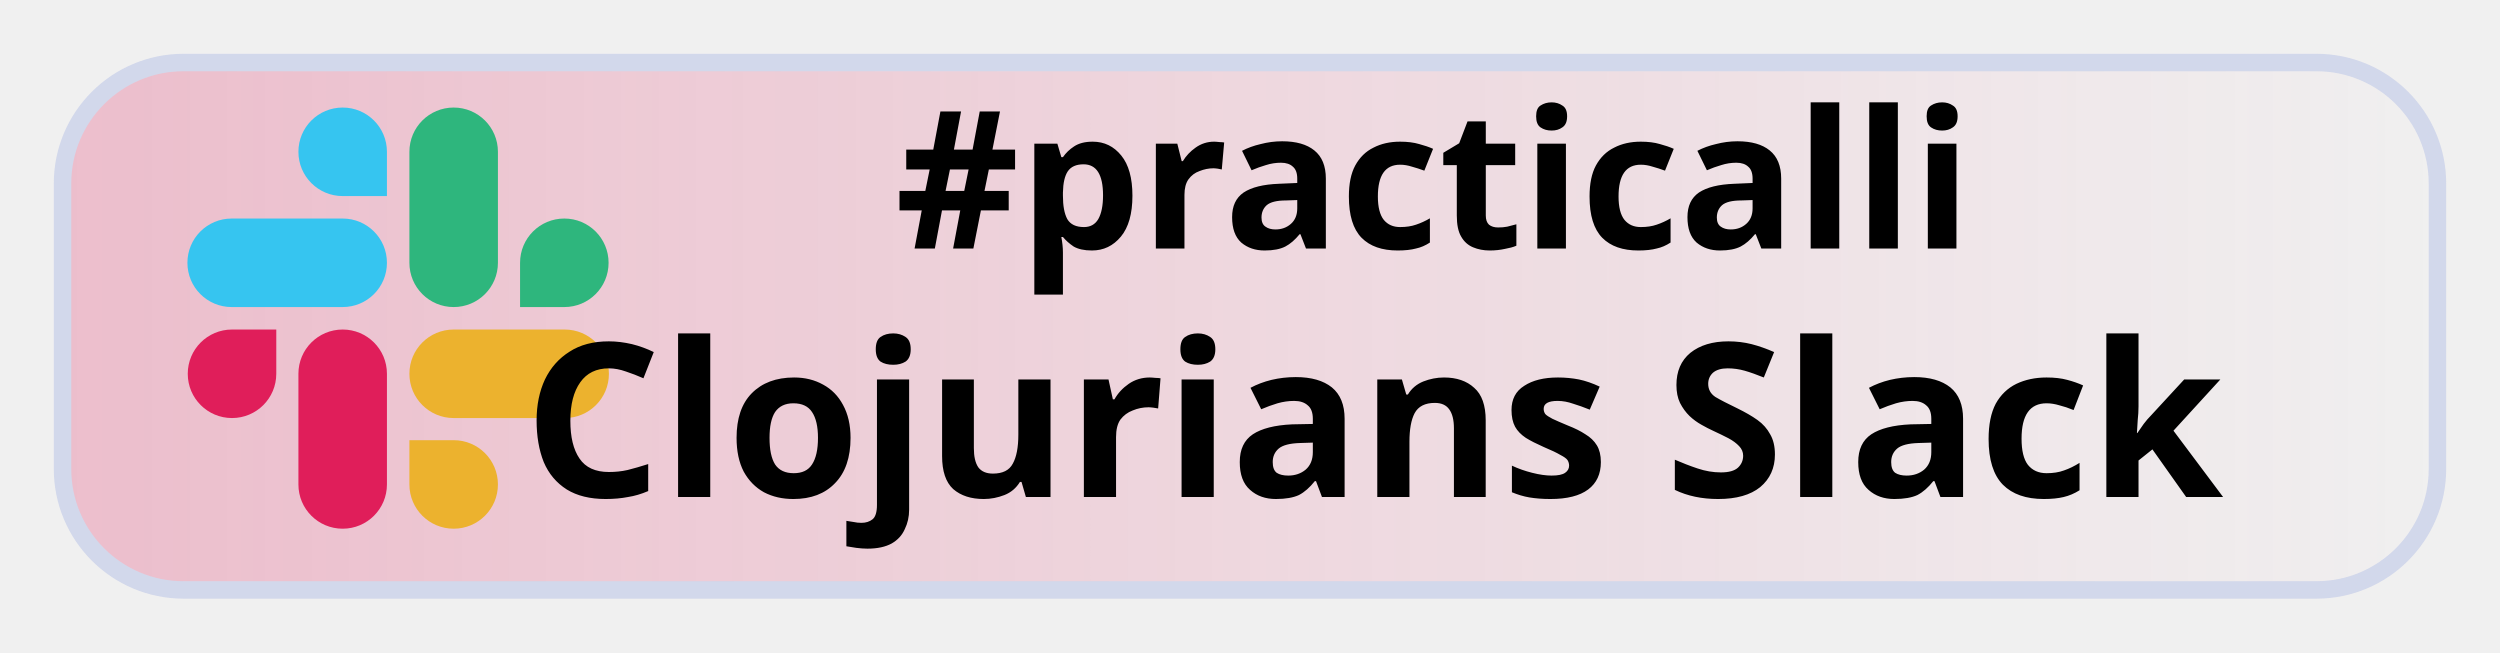
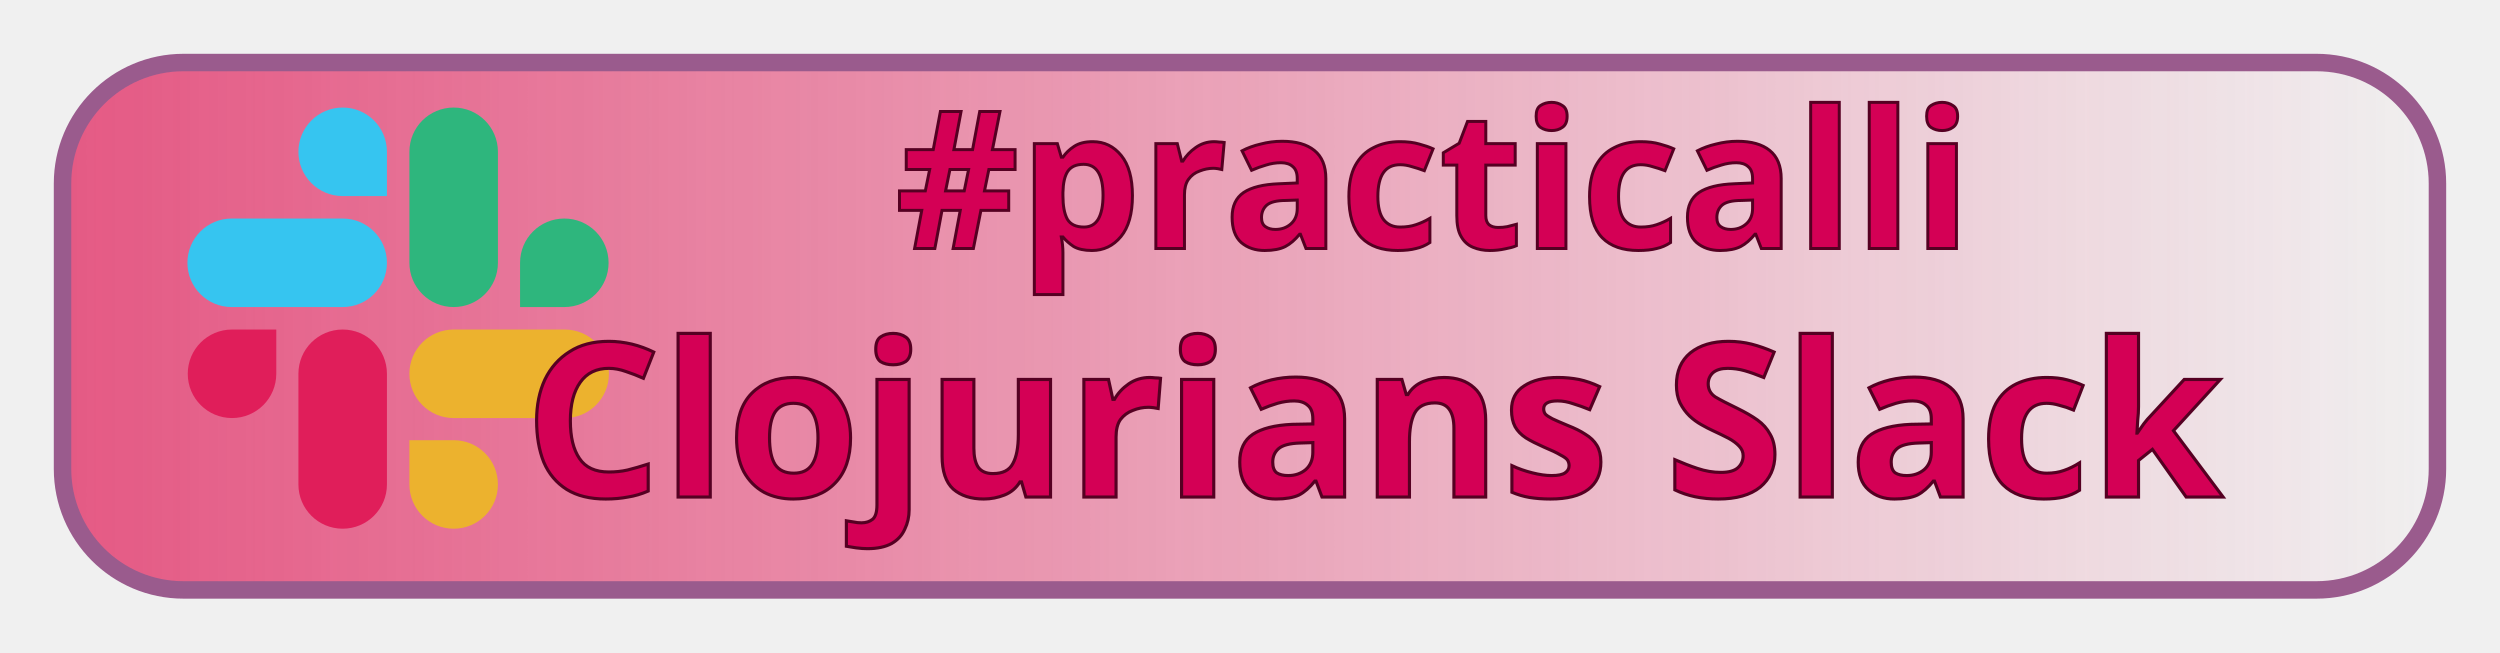
<svg xmlns="http://www.w3.org/2000/svg" xmlns:xlink="http://www.w3.org/1999/xlink" width="371.739" height="97.018" viewBox="0 0 98.356 25.669" version="1.1" id="svg8">
  <defs id="defs2">
    <linearGradient id="linearGradient3465">
      <stop style="stop-color:#e01e5a;stop-opacity:1;" offset="0" id="stop3461" />
      <stop style="stop-color:#e01e5a;stop-opacity:0;" offset="1" id="stop3463" />
    </linearGradient>
    <linearGradient id="linearGradient4221">
      <stop id="stop4223" offset="0" style="stop-color:#c0c0dc;stop-opacity:1" />
      <stop style="stop-color:#c0c0dd;stop-opacity:1" offset="0.114" id="stop4225" />
      <stop id="stop4227" offset="0.479" style="stop-color:#a191bf;stop-opacity:1" />
      <stop id="stop4229" offset="1" style="stop-color:#625681;stop-opacity:1" />
    </linearGradient>
    <linearGradient gradientTransform="matrix(0.4887125,0,0,0.4887125,7.567404,560.782)" xlink:href="#linearGradient4274" id="linearGradient7595" x1="-0.654" y1="934.566" x2="46.893" y2="951.898" gradientUnits="userSpaceOnUse" />
    <linearGradient id="linearGradient4274">
      <stop id="stop4276" offset="0" style="stop-color:#eeeeec;stop-opacity:1" />
      <stop style="stop-color:#eeeeec;stop-opacity:1" offset="0.084" id="stop4181" />
      <stop id="stop4280" offset="0.351" style="stop-color:#eeeeec;stop-opacity:1" />
      <stop id="stop4282" offset="1" style="stop-color:#e0d5d5;stop-opacity:1" />
    </linearGradient>
    <linearGradient xlink:href="#linearGradient7589" id="linearGradient4317" x1="303.644" y1="608.878" x2="396.91" y2="672.258" gradientUnits="userSpaceOnUse" gradientTransform="matrix(0.1922971,0.06206447,-0.1003191,0.1702386,27.9476,914.5521)" />
    <linearGradient id="linearGradient7589">
      <stop id="stop7591" offset="0" style="stop-color:#351347;stop-opacity:1" />
      <stop id="stop7593" offset="1" style="stop-color:#5c3566;stop-opacity:0;" />
    </linearGradient>
    <linearGradient xlink:href="#linearGradient4311" id="linearGradient4301" x1="306.884" y1="425.158" x2="377.032" y2="364.663" gradientUnits="userSpaceOnUse" gradientTransform="matrix(0.07485012,0.08932098,-0.08626544,0.06221301,53.22269,961.6441)" />
    <linearGradient id="linearGradient4311">
      <stop style="stop-color:#351e47;stop-opacity:1" offset="0" id="stop4313" />
      <stop style="stop-color:#5c3566;stop-opacity:0;" offset="1" id="stop4315" />
    </linearGradient>
    <linearGradient xlink:href="#linearGradient4274" id="linearGradient4230" x1="267.654" y1="527.335" x2="329.167" y2="429.496" gradientUnits="userSpaceOnUse" gradientTransform="matrix(0.1515328,0.0143268,-0.0143268,0.1515328,-12.64197,950.2851)" />
    <linearGradient xlink:href="#linearGradient4196" id="linearGradient5577" x1="308.41" y1="511.441" x2="190.849" y2="465.961" gradientUnits="userSpaceOnUse" gradientTransform="matrix(-0.13467,0.03941451,0.04093431,0.1398628,58.64004,937.7004)" />
    <linearGradient id="linearGradient4196">
      <stop style="stop-color:#ffffff;stop-opacity:1" offset="0" id="stop4198" />
      <stop id="stop4200" offset="0.114" style="stop-color:#fffff2;stop-opacity:1" />
      <stop style="stop-color:#d2acd2;stop-opacity:1" offset="0.479" id="stop4202" />
      <stop style="stop-color:#123069;stop-opacity:1" offset="1" id="stop4204" />
    </linearGradient>
    <radialGradient xlink:href="#linearGradient6003" id="radialGradient5136-0-6-65" cx="322.171" cy="472.517" fx="322.171" fy="472.517" r="169" gradientUnits="userSpaceOnUse" gradientTransform="matrix(0.3389967,0.2147401,-0.1968862,0.269826,-1209.226,-630.6322)" />
    <linearGradient id="linearGradient6003">
      <stop id="stop6005" offset="0" style="stop-color:#c2c6db;stop-opacity:1" />
      <stop style="stop-color:#bab1e0;stop-opacity:1" offset="0.34" id="stop6007" />
      <stop style="stop-color:#8d77a3;stop-opacity:1" offset="0.444" id="stop6009" />
      <stop id="stop6011" offset="0.552" style="stop-color:#675a84;stop-opacity:1" />
      <stop id="stop6013" offset="1" style="stop-color:#050846;stop-opacity:1" />
    </linearGradient>
    <radialGradient xlink:href="#linearGradient6003" id="radialGradient5136-0-6-6-8-3-1" cx="322.171" cy="472.517" fx="322.171" fy="472.517" r="169" gradientUnits="userSpaceOnUse" gradientTransform="matrix(0.1902571,0.1047134,-0.1104996,0.1315748,-966.7619,-798.6685)" />
    <radialGradient xlink:href="#linearGradient6003" id="radialGradient5136-0-6-6-8-8-8" cx="322.171" cy="472.517" fx="322.171" fy="472.517" r="169" gradientUnits="userSpaceOnUse" gradientTransform="matrix(0.1361054,0.07855904,-0.0790488,0.09871133,-780.5823,-1164.647)" />
    <radialGradient xlink:href="#linearGradient6003" id="radialGradient5136-0-6-6-8-6" cx="322.171" cy="472.517" fx="322.171" fy="472.517" r="169" gradientUnits="userSpaceOnUse" gradientTransform="matrix(0.184454,0.09675949,-0.1071292,0.1215805,-859.3738,-1098.305)" />
    <radialGradient xlink:href="#linearGradient6003" id="radialGradient5136-0-6-6-2" cx="322.171" cy="472.517" fx="322.171" fy="472.517" r="169" gradientUnits="userSpaceOnUse" gradientTransform="matrix(0.3358231,0.2051248,-0.1950431,0.2577443,-945.1424,-758.6536)" />
    <radialGradient xlink:href="#linearGradient6003" id="radialGradient5136-0-6-65-3" cx="322.171" cy="472.517" fx="322.171" fy="472.517" r="169" gradientUnits="userSpaceOnUse" gradientTransform="matrix(0.3533023,0.2238022,-0.2051948,0.2812126,-702.2763,-398.3032)" />
    <radialGradient xlink:href="#linearGradient6003" id="radialGradient5136-0-6-6-8-3-1-9" cx="322.171" cy="472.517" fx="322.171" fy="472.517" r="169" gradientUnits="userSpaceOnUse" gradientTransform="matrix(0.1982859,0.1091323,-0.1151626,0.1371272,-658.0303,-481.713)" />
    <radialGradient xlink:href="#linearGradient6003" id="radialGradient5136-0-6-6-8-8-8-5" cx="322.171" cy="472.517" fx="322.171" fy="472.517" r="169" gradientUnits="userSpaceOnUse" gradientTransform="matrix(0.141849,0.08187422,-0.08238465,0.1028769,-643.9823,-766.0172)" />
    <radialGradient xlink:href="#linearGradient6003" id="radialGradient5136-0-6-6-2-1" cx="322.171" cy="472.517" fx="322.171" fy="472.517" r="169" gradientUnits="userSpaceOnUse" gradientTransform="matrix(0.3499948,0.2137811,-0.2032739,0.2686211,-680.6067,-453.6625)" />
    <radialGradient xlink:href="#linearGradient6003" id="radialGradient5136-0-6-6-8-6-9" cx="322.171" cy="472.517" fx="322.171" fy="472.517" r="169" gradientUnits="userSpaceOnUse" gradientTransform="matrix(0.192238,0.1008427,-0.1116501,0.1267112,-724.7406,-701.3335)" />
    <radialGradient xlink:href="#linearGradient6003" id="radialGradient5136-0-6-65-2" cx="322.171" cy="472.517" fx="322.171" fy="472.517" r="169" gradientUnits="userSpaceOnUse" gradientTransform="matrix(0.3389967,0.2147401,-0.1968862,0.269826,-1209.226,-630.6322)" />
    <radialGradient xlink:href="#linearGradient6003" id="radialGradient5136-0-6-6-8-3-1-2" cx="322.171" cy="472.517" fx="322.171" fy="472.517" r="169" gradientUnits="userSpaceOnUse" gradientTransform="matrix(0.1902571,0.1047134,-0.1104996,0.1315748,-966.7619,-798.6685)" />
    <radialGradient xlink:href="#linearGradient6003" id="radialGradient5136-0-6-6-8-8-8-0" cx="322.171" cy="472.517" fx="322.171" fy="472.517" r="169" gradientUnits="userSpaceOnUse" gradientTransform="matrix(0.1361054,0.07855904,-0.0790488,0.09871133,-780.5823,-1164.647)" />
    <radialGradient xlink:href="#linearGradient6003" id="radialGradient5136-0-6-6-8-6-2" cx="322.171" cy="472.517" fx="322.171" fy="472.517" r="169" gradientUnits="userSpaceOnUse" gradientTransform="matrix(0.184454,0.09675949,-0.1071292,0.1215805,-859.3738,-1098.305)" />
    <radialGradient xlink:href="#linearGradient6003" id="radialGradient5136-0-6-6-2-3" cx="322.171" cy="472.517" fx="322.171" fy="472.517" r="169" gradientUnits="userSpaceOnUse" gradientTransform="matrix(0.3358231,0.2051248,-0.1950431,0.2577443,-945.1424,-758.6536)" />
    <radialGradient xlink:href="#linearGradient6003" id="radialGradient5136-0-6-65-3-7" cx="322.171" cy="472.517" fx="322.171" fy="472.517" r="169" gradientUnits="userSpaceOnUse" gradientTransform="matrix(0.3533023,0.2238022,-0.2051948,0.2812126,-702.2763,-398.3032)" />
    <radialGradient xlink:href="#linearGradient6003" id="radialGradient5136-0-6-6-8-3-1-9-5" cx="322.171" cy="472.517" fx="322.171" fy="472.517" r="169" gradientUnits="userSpaceOnUse" gradientTransform="matrix(0.1982859,0.1091323,-0.1151626,0.1371272,-658.0303,-481.713)" />
    <radialGradient xlink:href="#linearGradient6003" id="radialGradient5136-0-6-6-8-8-8-5-9" cx="322.171" cy="472.517" fx="322.171" fy="472.517" r="169" gradientUnits="userSpaceOnUse" gradientTransform="matrix(0.141849,0.08187422,-0.08238465,0.1028769,-643.9823,-766.0172)" />
    <radialGradient xlink:href="#linearGradient6003" id="radialGradient5136-0-6-6-2-1-2" cx="322.171" cy="472.517" fx="322.171" fy="472.517" r="169" gradientUnits="userSpaceOnUse" gradientTransform="matrix(0.3499948,0.2137811,-0.2032739,0.2686211,-680.6067,-453.6625)" />
    <radialGradient xlink:href="#linearGradient6003" id="radialGradient5136-0-6-6-8-6-9-2" cx="322.171" cy="472.517" fx="322.171" fy="472.517" r="169" gradientUnits="userSpaceOnUse" gradientTransform="matrix(0.192238,0.1008427,-0.1116501,0.1267112,-724.7406,-701.3335)" />
    <linearGradient xlink:href="#linearGradient3465" id="linearGradient3467" x1="-115.769" y1="98.642" x2="-21.646" y2="98.642" gradientUnits="userSpaceOnUse" gradientTransform="translate(15.61042,-66.49381)" />
  </defs>
  <g id="layer1" transform="translate(102.2751,-11.51309)" style="display:inline" />
  <g id="layer2" transform="translate(102.2751,-19.31315)">
-     <rect style="opacity:0.24;fill:url(#linearGradient3467);fill-opacity:1;stroke:#7289da;stroke-width:0.687;stroke-linecap:round;stroke-linejoin:round;stroke-miterlimit:4;stroke-dasharray:none;stroke-dashoffset:0;stroke-opacity:1" id="rect3359" width="93.435" height="20.749" x="-99.815" y="21.773" rx="4.761" />
-     <text xml:space="preserve" style="font-style:normal;font-variant:normal;font-weight:bold;font-stretch:normal;font-size:7.557px;line-height:125%;font-family:Ubuntu;-inkscape-font-specification:'Ubuntu Bold';letter-spacing:0px;word-spacing:0px;fill:#000000;fill-opacity:1;stroke:none;stroke-width:0.118px;stroke-linecap:butt;stroke-linejoin:miter;stroke-opacity:1" x="-67.059" y="29.088" id="text4997">
-       <tspan id="tspan4995" x="-67.059" y="29.088" style="stroke-width:0.118px">#practicalli</tspan>
+     <rect style="opacity:0.72;fill:url(#linearGradient3467);fill-opacity:1;stroke:#782167;stroke-width:0.687;stroke-linecap:round;stroke-linejoin:round;stroke-miterlimit:4;stroke-dasharray:none;stroke-dashoffset:0;stroke-opacity:1" id="rect3359" width="93.435" height="20.749" x="-99.815" y="21.773" rx="4.761" />
+     <text xml:space="preserve" style="font-style:normal;font-variant:normal;font-weight:bold;font-stretch:normal;font-size:7.557px;line-height:125%;font-family:Ubuntu;-inkscape-font-specification:'Ubuntu Bold';letter-spacing:0px;word-spacing:0px;fill:#d40055;fill-opacity:1;stroke:#550022;stroke-width:0.118px;stroke-linecap:butt;stroke-linejoin:miter;stroke-opacity:1" x="-67.059" y="29.088" id="text4997">
+       <tspan id="tspan4995" x="-67.059" y="29.088" style="stroke-width:0.118px;stroke:#550022;fill:#d40055">#practicalli</tspan>
    </text>
    <g id="g4963" transform="matrix(0.1319215,0,0,0.1319215,-103.1729,15.28584)">
      <g id="g4943">
        <path style="fill:#e01e5a" class="st0" d="m 89.2,142 c 0,7.3 -5.9,13.2 -13.2,13.2 -7.3,0 -13.2,-5.9 -13.2,-13.2 0,-7.3 5.9,-13.2 13.2,-13.2 h 13.2 z" id="path4939" />
        <path style="fill:#e01e5a" class="st0" d="m 95.8,142 c 0,-7.3 5.9,-13.2 13.2,-13.2 7.3,0 13.2,5.9 13.2,13.2 v 33 c 0,7.3 -5.9,13.2 -13.2,13.2 -7.3,0 -13.2,-5.9 -13.2,-13.2 z" id="path4941" />
      </g>
      <g id="g4949">
        <path style="fill:#36c5f0" class="st1" d="m 109,89 c -7.3,0 -13.2,-5.9 -13.2,-13.2 0,-7.3 5.9,-13.2 13.2,-13.2 7.3,0 13.2,5.9 13.2,13.2 V 89 Z" id="path4945" />
        <path style="fill:#36c5f0" class="st1" d="m 109,95.7 c 7.3,0 13.2,5.9 13.2,13.2 0,7.3 -5.9,13.2 -13.2,13.2 H 75.9 c -7.3,0 -13.2,-5.9 -13.2,-13.2 0,-7.3 5.9,-13.2 13.2,-13.2 z" id="path4947" />
      </g>
      <g id="g4955">
        <path style="fill:#2eb67d" class="st2" d="m 161.9,108.9 c 0,-7.3 5.9,-13.2 13.2,-13.2 7.3,0 13.2,5.9 13.2,13.2 0,7.3 -5.9,13.2 -13.2,13.2 h -13.2 z" id="path4951" />
        <path style="fill:#2eb67d" class="st2" d="m 155.3,108.9 c 0,7.3 -5.9,13.2 -13.2,13.2 -7.3,0 -13.2,-5.9 -13.2,-13.2 V 75.8 c 0,-7.3 5.9,-13.2 13.2,-13.2 7.3,0 13.2,5.9 13.2,13.2 z" id="path4953" />
      </g>
      <g id="g4961">
        <path style="fill:#ecb22e" class="st3" d="m 142.1,161.8 c 7.3,0 13.2,5.9 13.2,13.2 0,7.3 -5.9,13.2 -13.2,13.2 -7.3,0 -13.2,-5.9 -13.2,-13.2 v -13.2 z" id="path4957" />
        <path style="fill:#ecb22e" class="st3" d="m 142.1,155.2 c -7.3,0 -13.2,-5.9 -13.2,-13.2 0,-7.3 5.9,-13.2 13.2,-13.2 h 33.1 c 7.3,0 13.2,5.9 13.2,13.2 0,7.3 -5.9,13.2 -13.2,13.2 z" id="path4959" />
      </g>
    </g>
-     <text xml:space="preserve" style="font-style:normal;font-variant:normal;font-weight:bold;font-stretch:normal;font-size:7.958px;line-height:125%;font-family:Ubuntu;-inkscape-font-specification:'Ubuntu Bold';text-align:center;letter-spacing:0px;word-spacing:0px;text-anchor:middle;fill:#000000;fill-opacity:1;stroke:none;stroke-width:0.124px;stroke-linecap:butt;stroke-linejoin:miter;stroke-opacity:1" x="-43.058" y="38.867" id="text5030">
-       <tspan x="-43.058" y="38.867" style="font-size:8.467px;text-align:center;text-anchor:middle;stroke-width:0.124px" id="tspan5036">Clojurians Slack</tspan>
+     <text xml:space="preserve" style="font-style:normal;font-variant:normal;font-weight:bold;font-stretch:normal;font-size:7.958px;line-height:125%;font-family:Ubuntu;-inkscape-font-specification:'Ubuntu Bold';text-align:center;letter-spacing:0px;word-spacing:0px;text-anchor:middle;fill:#d40055;fill-opacity:1;stroke:#550022;stroke-width:0.124px;stroke-linecap:butt;stroke-linejoin:miter;stroke-opacity:1" x="-43.058" y="38.867" id="text5030">
+       <tspan x="-43.058" y="38.867" style="font-size:8.467px;text-align:center;text-anchor:middle;stroke-width:0.124px;stroke:#550022;fill:#d40055" id="tspan5036">Clojurians Slack</tspan>
    </text>
  </g>
  <style type="text/css" id="style911">
	.st0{fill:#FF0000;}
	.st1{fill:#FFFFFF;}
	.st2{fill:#282828;}
</style>
  <style id="style4925" type="text/css">
	.st0{fill:#E01E5A;}
	.st1{fill:#36C5F0;}
	.st2{fill:#2EB67D;}
	.st3{fill:#ECB22E;}
</style>
</svg>
